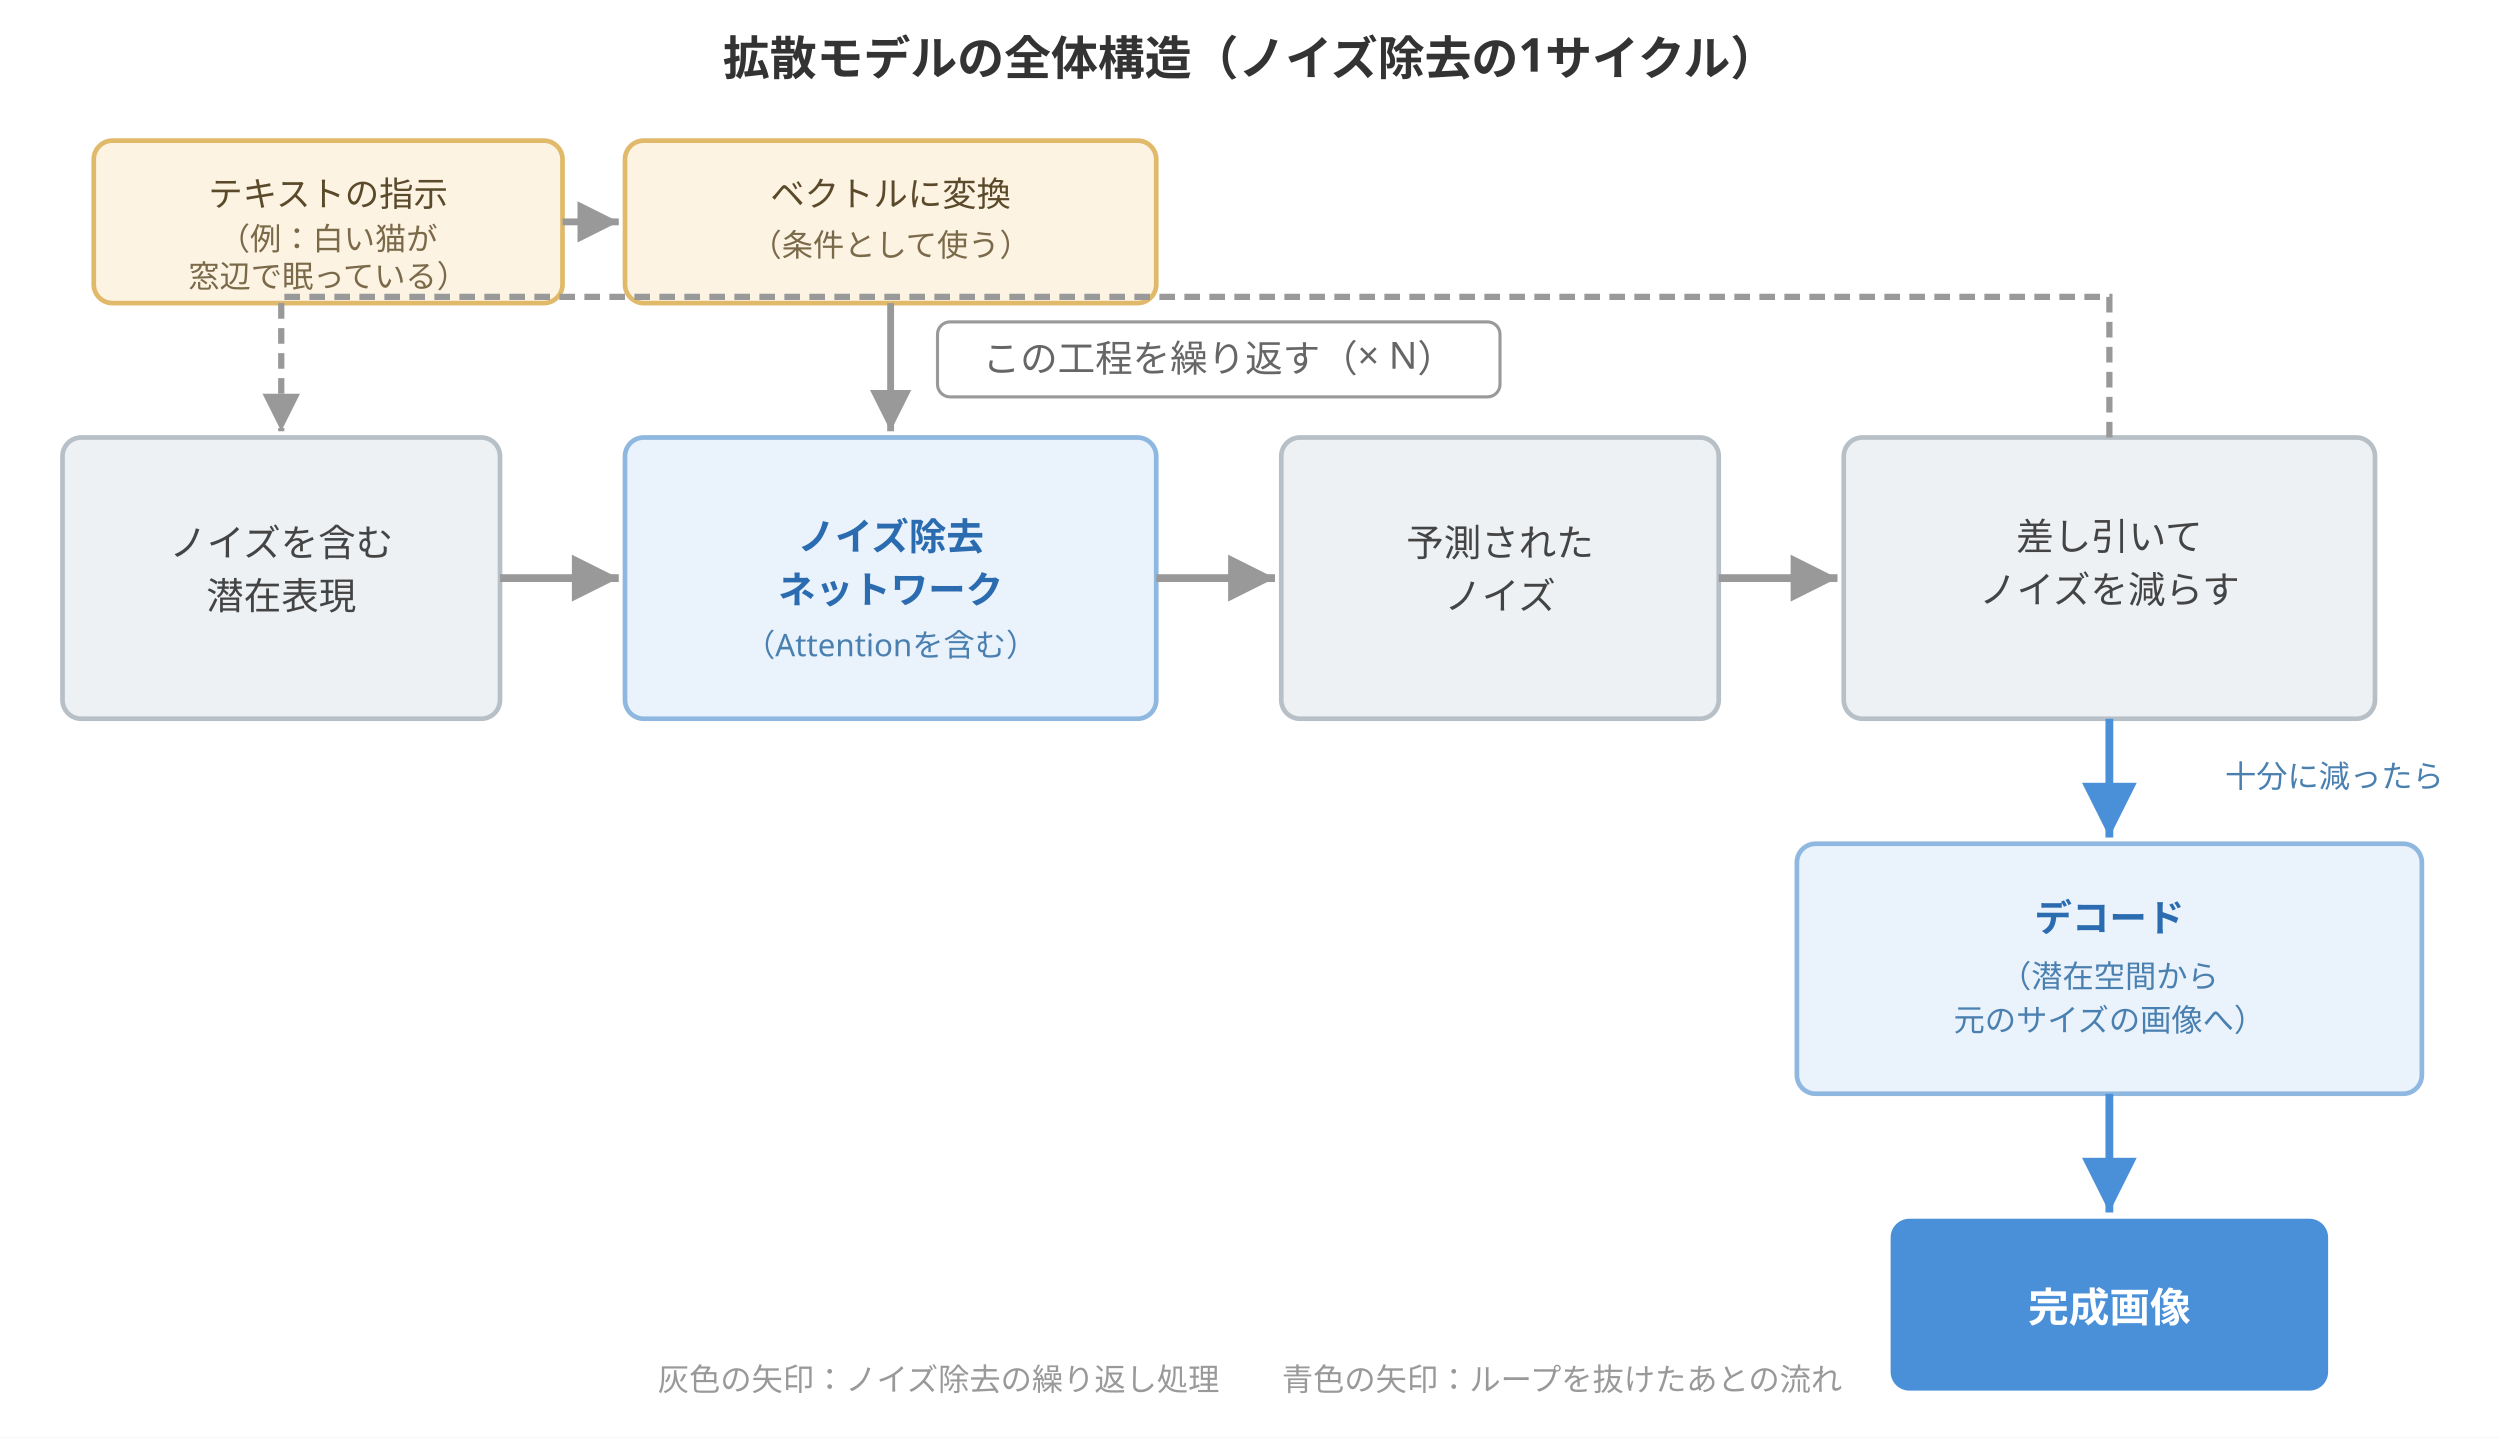
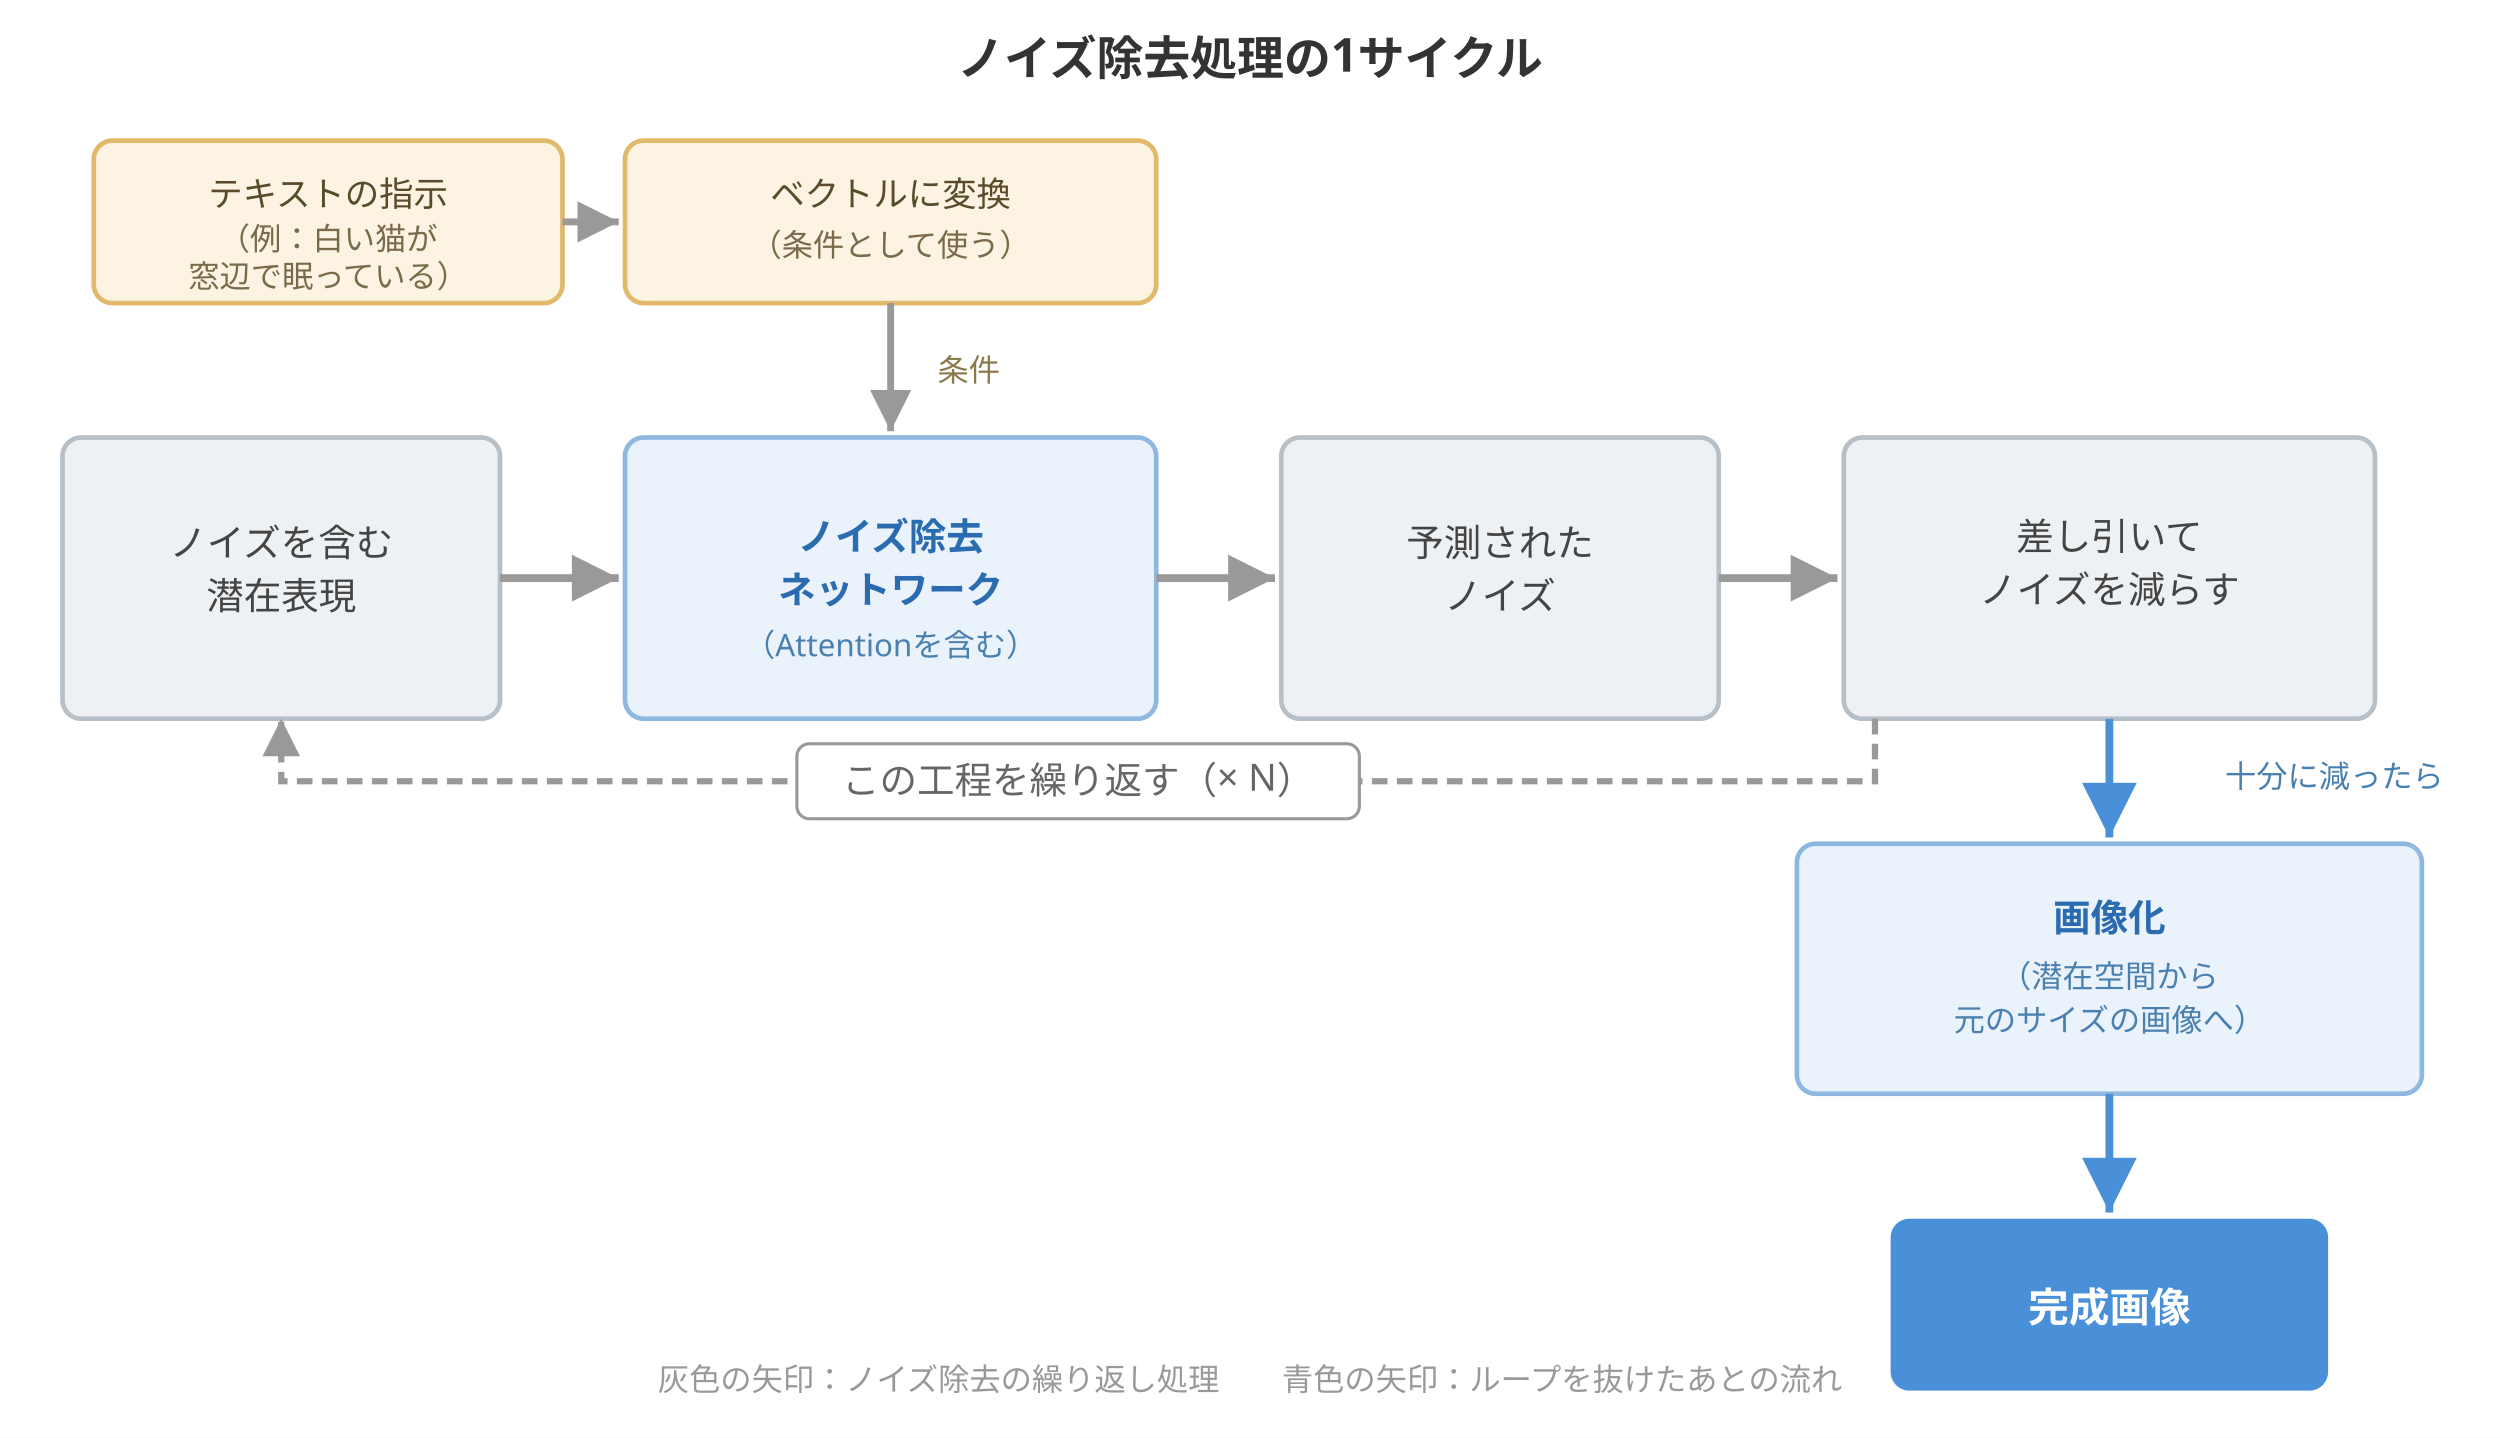
<svg xmlns="http://www.w3.org/2000/svg" viewBox="0 0 800 460" width="100%">
  <rect x="0" y="0" width="800" height="460" fill="#ffffff" />
-   <text x="400" y="24" text-anchor="middle" font-family="sans-serif" font-size="15" font-weight="bold" fill="#333333">拡散モデルの全体構造（ノイズ除去の1サイクル）</text>
+   <text x="400" y="24" text-anchor="middle" font-family="sans-serif" font-size="15" font-weight="bold" fill="#333333">ノイズ除去処理の1サイクル</text>
  <rect x="30" y="45" width="150" height="52" rx="6" fill="#fdf3e3" stroke="#e0b96a" stroke-width="1.5" />
  <text x="105" y="66" text-anchor="middle" font-family="sans-serif" font-size="11" fill="#5a4a2a">テキストの指示</text>
  <text x="105" y="80" text-anchor="middle" font-family="sans-serif" font-size="10" fill="#7a6a4a">（例：白い猫が</text>
  <text x="105" y="92" text-anchor="middle" font-family="sans-serif" font-size="10" fill="#7a6a4a">窓辺で眠っている）</text>
  <path d="M180 71 L198 71" stroke="#999999" stroke-width="2.2" marker-end="url(#arrowM)" />
  <rect x="200" y="45" width="170" height="52" rx="6" fill="#fdf3e3" stroke="#e0b96a" stroke-width="1.5" />
  <text x="285" y="66" text-anchor="middle" font-family="sans-serif" font-size="11" fill="#5a4a2a">ベクトルに変換</text>
  <text x="285" y="82" text-anchor="middle" font-family="sans-serif" font-size="10" fill="#7a6a4a">（条件として使う）</text>
  <path d="M285 97 L285 138" stroke="#999999" stroke-width="2.2" marker-end="url(#arrowM)" />
  <text x="300" y="122" font-family="sans-serif" font-size="10" fill="#8a7a4a">条件</text>
  <rect x="20" y="140" width="140" height="90" rx="6" fill="#eef1f4" stroke="#b7bfc7" stroke-width="1.5" />
  <text x="90" y="178" text-anchor="middle" font-family="sans-serif" font-size="12" fill="#444444">ノイズを含む</text>
  <text x="90" y="195" text-anchor="middle" font-family="sans-serif" font-size="12" fill="#444444">潜在表現</text>
  <path d="M160 185 L198 185" stroke="#999999" stroke-width="2.5" marker-end="url(#arrowM)" />
  <rect x="200" y="140" width="170" height="90" rx="6" fill="#eaf2fb" stroke="#8fb8e0" stroke-width="1.5" />
  <text x="285" y="176" text-anchor="middle" font-family="sans-serif" font-size="12" fill="#2b6cb0" font-weight="bold">ノイズ除去</text>
  <text x="285" y="193" text-anchor="middle" font-family="sans-serif" font-size="12" fill="#2b6cb0" font-weight="bold">ネットワーク</text>
  <text x="285" y="210" text-anchor="middle" font-family="sans-serif" font-size="10" fill="#4a80b0">（Attentionを含む）</text>
  <path d="M370 185 L408 185" stroke="#999999" stroke-width="2.5" marker-end="url(#arrowM)" />
  <rect x="410" y="140" width="140" height="90" rx="6" fill="#eef1f4" stroke="#b7bfc7" stroke-width="1.5" />
  <text x="480" y="178" text-anchor="middle" font-family="sans-serif" font-size="12" fill="#444444">予測された</text>
  <text x="480" y="195" text-anchor="middle" font-family="sans-serif" font-size="12" fill="#444444">ノイズ</text>
  <path d="M550 185 L588 185" stroke="#999999" stroke-width="2.5" marker-end="url(#arrowM)" />
  <rect x="590" y="140" width="170" height="90" rx="6" fill="#eef1f4" stroke="#b7bfc7" stroke-width="1.5" />
  <text x="675" y="176" text-anchor="middle" font-family="sans-serif" font-size="12" fill="#444444">差し引いて</text>
  <text x="675" y="193" text-anchor="middle" font-family="sans-serif" font-size="12" fill="#444444">ノイズを減らす</text>
-   <path d="M675 140 L675 95 L90 95 L90 138" stroke="#999999" stroke-width="2" fill="none" stroke-dasharray="5,3" marker-end="url(#arrowM)" />
-   <rect x="300" y="103" width="180" height="24" rx="4" fill="#ffffff" stroke="#999999" stroke-width="1" />
-   <text x="390" y="119" text-anchor="middle" font-family="sans-serif" font-size="12" fill="#666666">この工程を繰り返す（× N）</text>
+   <path d="M600 230 L600 250 L90 250 L90 230" stroke="#999999" stroke-width="2" fill="none" stroke-dasharray="5,3" marker-end="url(#arrowM)" />
+   <rect x="255" y="238" width="180" height="24" rx="4" fill="#ffffff" stroke="#999999" stroke-width="1" />
+   <text x="345" y="254" text-anchor="middle" font-family="sans-serif" font-size="12" fill="#666666">この工程を繰り返す（× N）</text>
  <path d="M675 230 L675 268" stroke="#4a90d9" stroke-width="2.5" marker-end="url(#arrowB)" />
  <text x="712" y="252" font-family="sans-serif" font-size="10" fill="#4a80b0">十分に減ったら</text>
  <rect x="575" y="270" width="200" height="80" rx="6" fill="#eaf2fb" stroke="#8fb8e0" stroke-width="1.5" />
-   <text x="675" y="298" text-anchor="middle" font-family="sans-serif" font-size="12" fill="#2b6cb0" font-weight="bold">デコード</text>
+   <text x="675" y="298" text-anchor="middle" font-family="sans-serif" font-size="12" fill="#2b6cb0" font-weight="bold">画像化</text>
  <text x="675" y="316" text-anchor="middle" font-family="sans-serif" font-size="10" fill="#4a80b0">（潜在空間から</text>
  <text x="675" y="330" text-anchor="middle" font-family="sans-serif" font-size="10" fill="#4a80b0">元のサイズの画像へ）</text>
  <path d="M675 350 L675 388" stroke="#4a90d9" stroke-width="2.5" marker-end="url(#arrowB)" />
  <rect x="605" y="390" width="140" height="55" rx="6" fill="#4a90d9" />
  <text x="675" y="423" text-anchor="middle" font-family="sans-serif" font-size="13" fill="#ffffff" font-weight="bold">完成画像</text>
  <text x="400" y="445" text-anchor="middle" font-family="sans-serif" font-size="10" fill="#999999">灰色の矢印：ノイズ除去の繰り返し処理　　青色の矢印：ループを抜けたあとの流れ</text>
  <defs>
    <marker id="arrowM" markerWidth="8" markerHeight="8" refX="6" refY="3" orient="auto">
      <path d="M0,0 L6,3 L0,6 Z" fill="#999999" />
    </marker>
    <marker id="arrowB" markerWidth="9" markerHeight="9" refX="7" refY="3.5" orient="auto">
      <path d="M0,0 L7,3.5 L0,7 Z" fill="#4a90d9" />
    </marker>
  </defs>
</svg>
